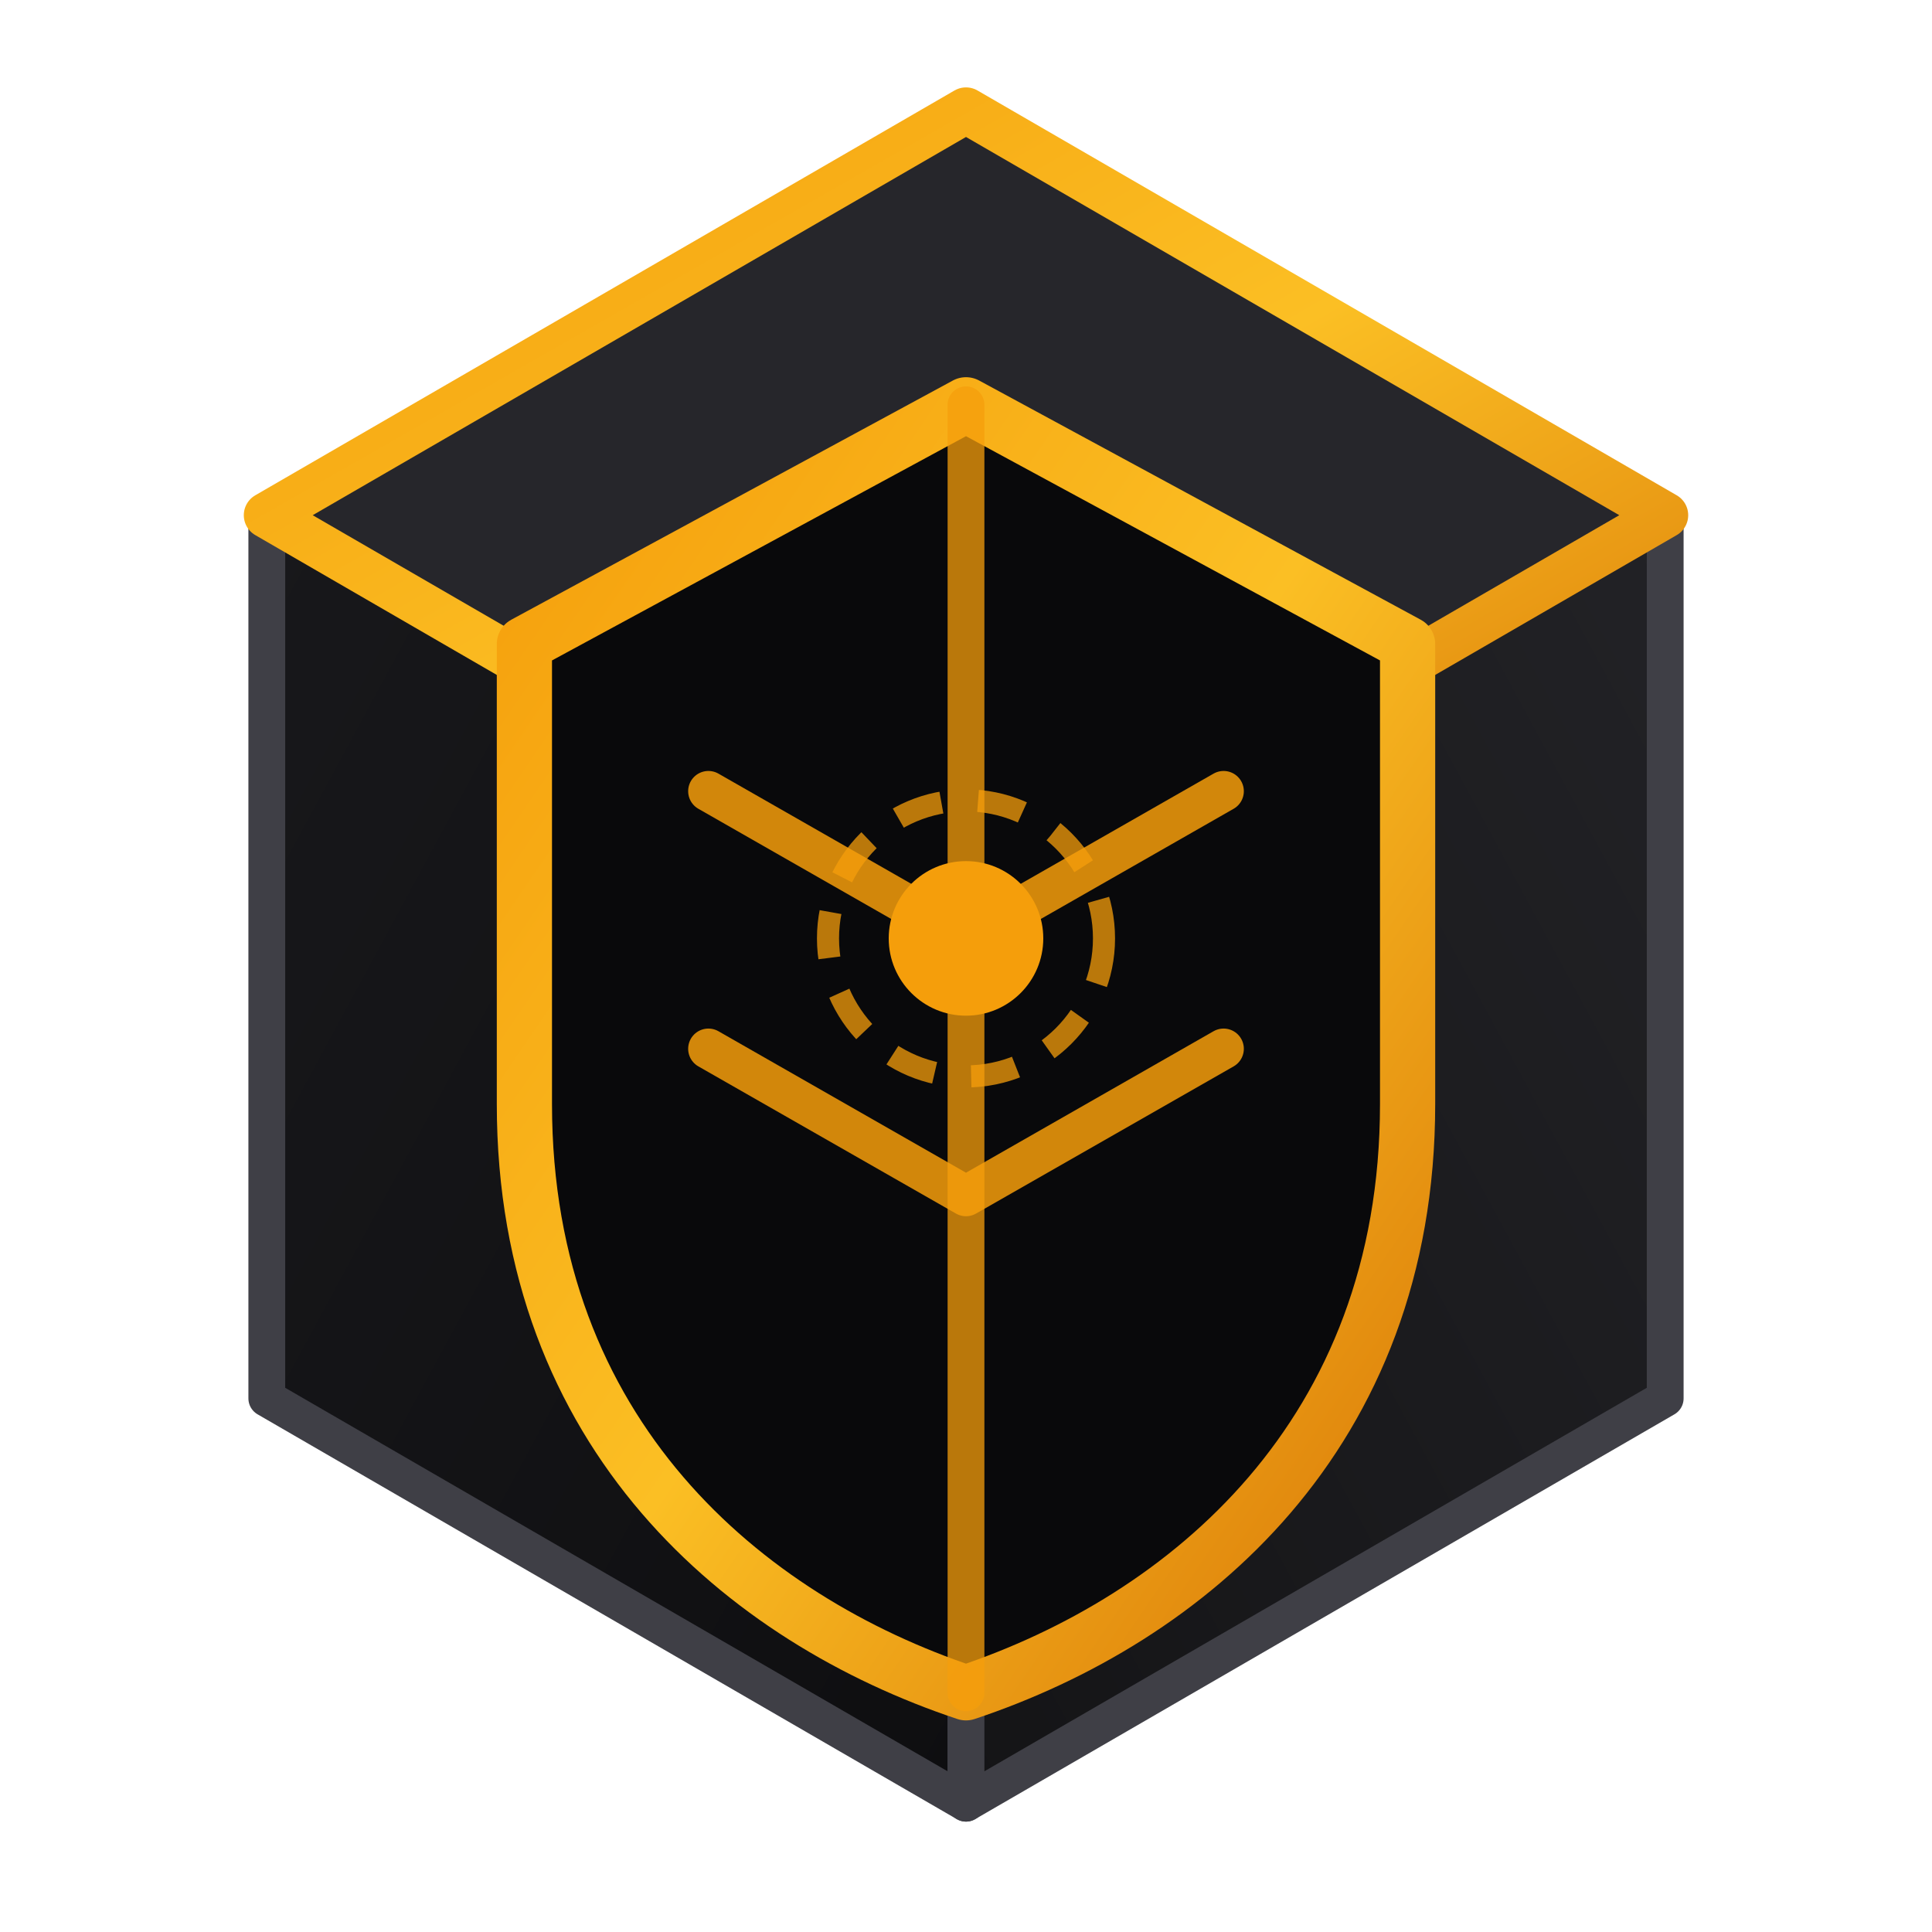
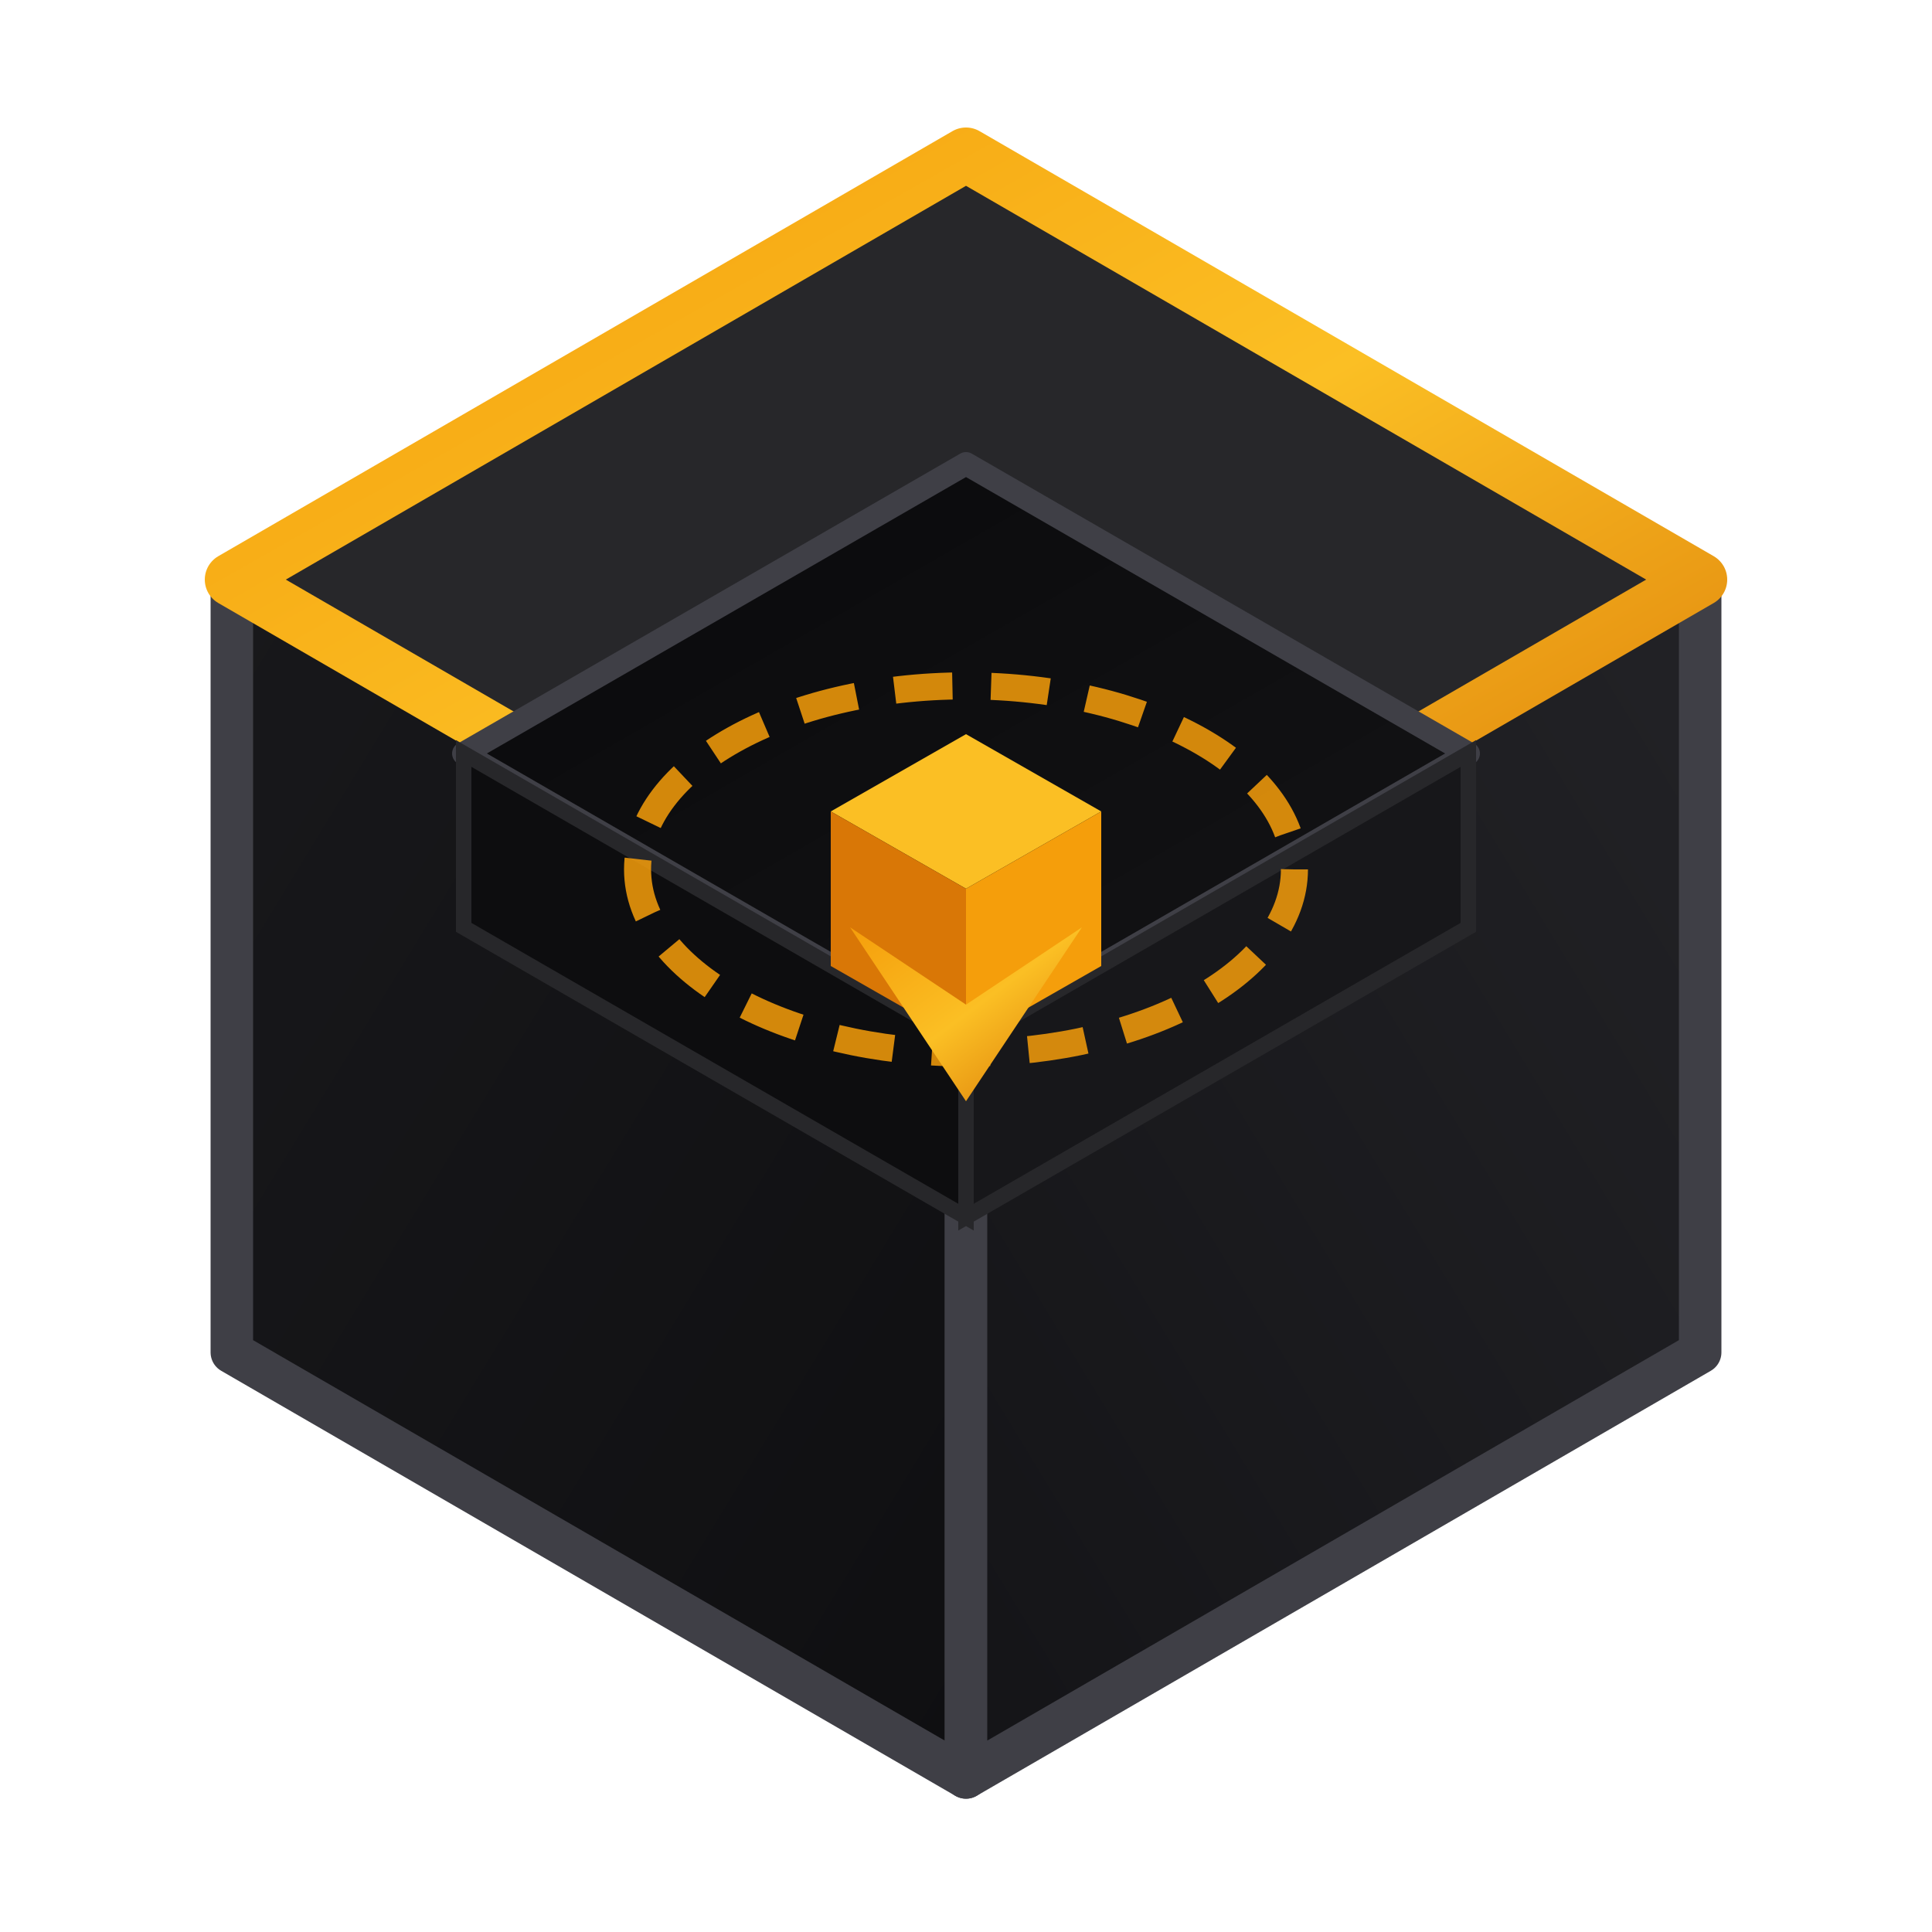
- <svg xmlns="http://www.w3.org/2000/svg" width="64" height="64" viewBox="0 0 100 105" fill="none">
+ <svg xmlns="http://www.w3.org/2000/svg" width="64" height="64" viewBox="0 0 100 100" fill="none">
  <defs>
-     <linearGradient id="containmentFirewallGrad" x1="0%" y1="0%" x2="100%" y2="100%">
+     <linearGradient id="sandboxFirewallAura" x1="0%" y1="0%" x2="100%" y2="100%">
      <stop offset="0%" stop-color="#F59E0B" />
      <stop offset="50%" stop-color="#FBBF24" />
      <stop offset="100%" stop-color="#D97706" />
    </linearGradient>
-     <linearGradient id="cubeLeftGrad" x1="0%" y1="0%" x2="100%" y2="100%">
+     <linearGradient id="sbLeftWall" x1="0%" y1="0%" x2="100%" y2="100%">
      <stop offset="0%" stop-color="#18181B" />
-       <stop offset="100%" stop-color="#0E0E10" />
+       <stop offset="100%" stop-color="#0F0F11" />
    </linearGradient>
-     <linearGradient id="cubeRightGrad" x1="100%" y1="0%" x2="0%" y2="100%">
+     <linearGradient id="sbRightWall" x1="100%" y1="0%" x2="0%" y2="100%">
      <stop offset="0%" stop-color="#222226" />
+       <stop offset="100%" stop-color="#141417" />
+     </linearGradient>
+     <linearGradient id="sbFloor" x1="0%" y1="0%" x2="100%" y2="100%">
+       <stop offset="0%" stop-color="#09090B" />
      <stop offset="100%" stop-color="#141416" />
    </linearGradient>
  </defs>
-   <path d="M 12 28 L 50 50 L 50 98 L 12 76 Z" fill="url(#cubeLeftGrad)" stroke="#3F3F46" stroke-width="2" stroke-linejoin="round" />
-   <path d="M 50 50 L 88 28 L 88 76 L 50 98 Z" fill="url(#cubeRightGrad)" stroke="#3F3F46" stroke-width="2" stroke-linejoin="round" />
-   <path d="M 50 6 L 88 28 L 50 50 L 12 28 Z" fill="#26262B" stroke="url(#containmentFirewallGrad)" stroke-width="2.5" stroke-linejoin="round" />
-   <path d="M 50 22 L 74 35 L 74 60 C 74 78 62 88 50 92 C 38 88 26 78 26 60 L 26 35 Z" fill="#09090B" stroke="url(#containmentFirewallGrad)" stroke-width="3" stroke-linejoin="round" />
-   <line x1="50" y1="22" x2="50" y2="92" stroke="#F59E0B" stroke-width="2" stroke-opacity="0.75" stroke-linecap="round" />
-   <path d="M 36 43 L 50 51 L 64 43" stroke="#F59E0B" stroke-width="2.2" stroke-linecap="round" stroke-linejoin="round" stroke-opacity="0.85" />
-   <path d="M 36 57 L 50 65 L 64 57" stroke="#F59E0B" stroke-width="2.2" stroke-linecap="round" stroke-linejoin="round" stroke-opacity="0.85" />
-   <circle cx="50" cy="51" r="4.2" fill="#F59E0B" />
-   <circle cx="50" cy="51" r="7.5" stroke="#F59E0B" stroke-width="1.2" stroke-dasharray="2.5 2" stroke-opacity="0.75" fill="none" />
+   <path d="M 12 30 L 50 52 L 50 92 L 12 70 Z" fill="url(#sbLeftWall)" stroke="#3F3F46" stroke-width="2.2" stroke-linejoin="round" />
+   <path d="M 50 52 L 88 30 L 88 70 L 50 92 Z" fill="url(#sbRightWall)" stroke="#3F3F46" stroke-width="2.2" stroke-linejoin="round" />
+   <path d="M 50 8 L 88 30 L 50 52 L 12 30 Z" fill="#27272A" stroke="url(#sandboxFirewallAura)" stroke-width="2.8" stroke-linejoin="round" />
+   <path d="M 50 24 L 76 39 L 50 54 L 24 39 Z" fill="url(#sbFloor)" stroke="#3F3F46" stroke-width="1.2" stroke-linejoin="round" />
+   <path d="M 24 39 L 50 54 L 50 63 L 24 48 Z" fill="#0D0D0F" stroke="#27272A" stroke-width="0.8" />
+   <path d="M 50 54 L 76 39 L 76 48 L 50 63 Z" fill="#17171A" stroke="#27272A" stroke-width="0.8" />
+   <ellipse cx="50" cy="45" rx="17" ry="9.5" stroke="#F59E0B" stroke-width="1.4" stroke-dasharray="3 2" stroke-opacity="0.85" fill="none" />
+   <path d="M 50 38 L 57 42 L 50 46 L 43 42 Z" fill="#FBBF24" />
+   <path d="M 43 42 L 50 46 L 50 54 L 43 50 Z" fill="#D97706" />
+   <path d="M 50 46 L 57 42 L 57 50 L 50 54 Z" fill="#F59E0B" />
+   <path d="M 44 48 L 50 52 L 56 48 L 50 57 Z" fill="url(#sandboxFirewallAura)" />
</svg>
